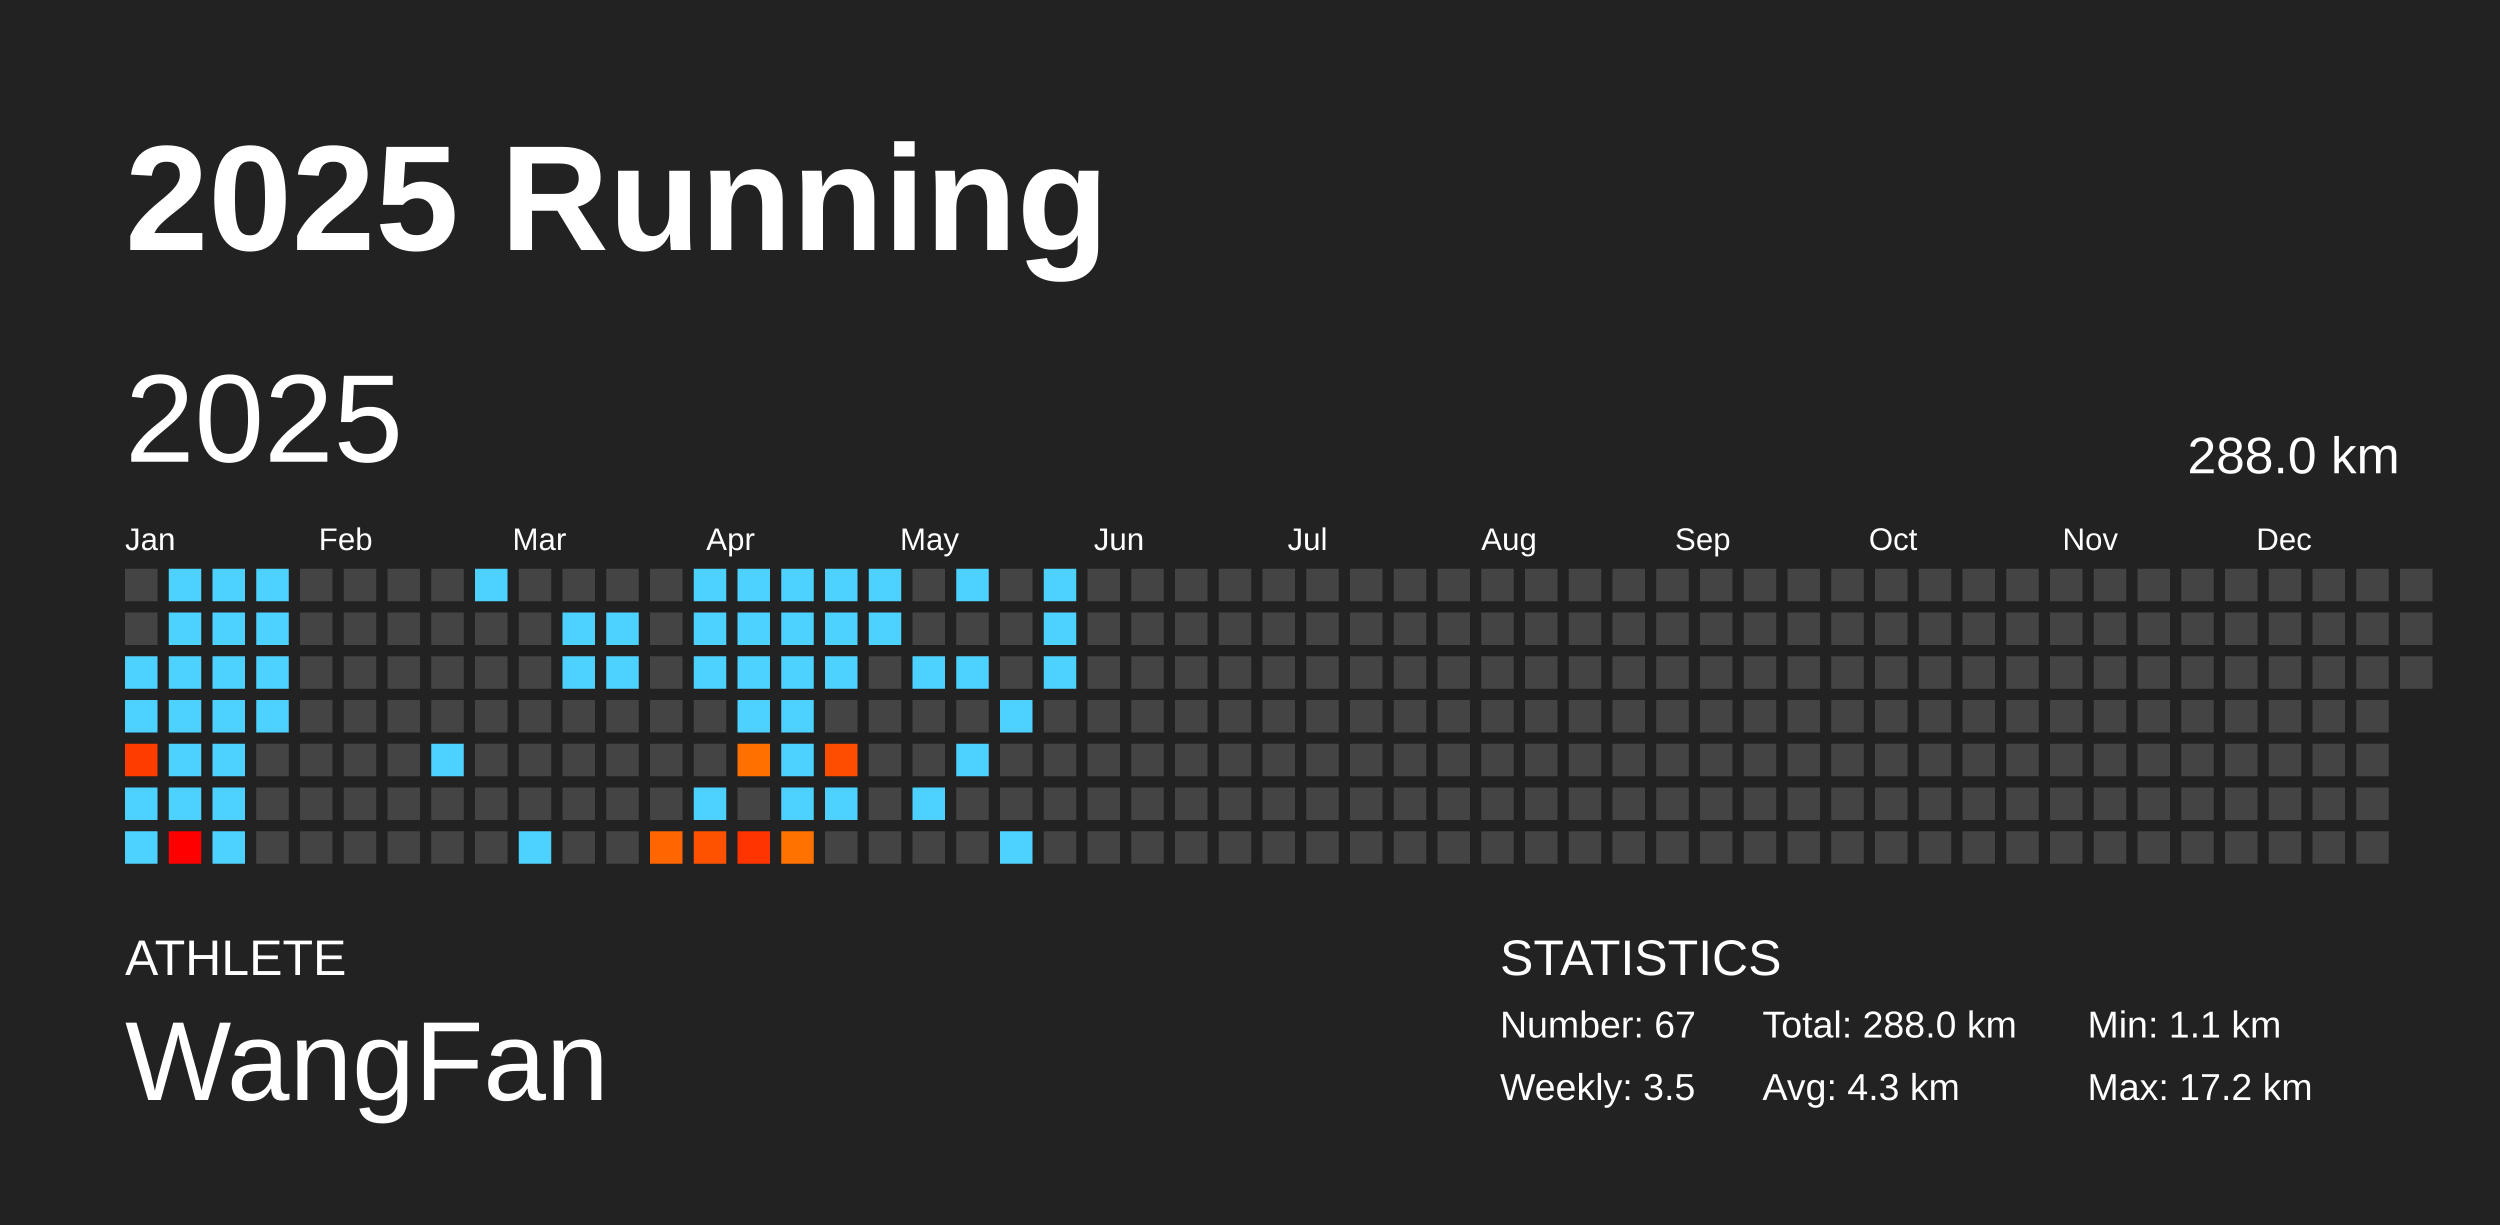
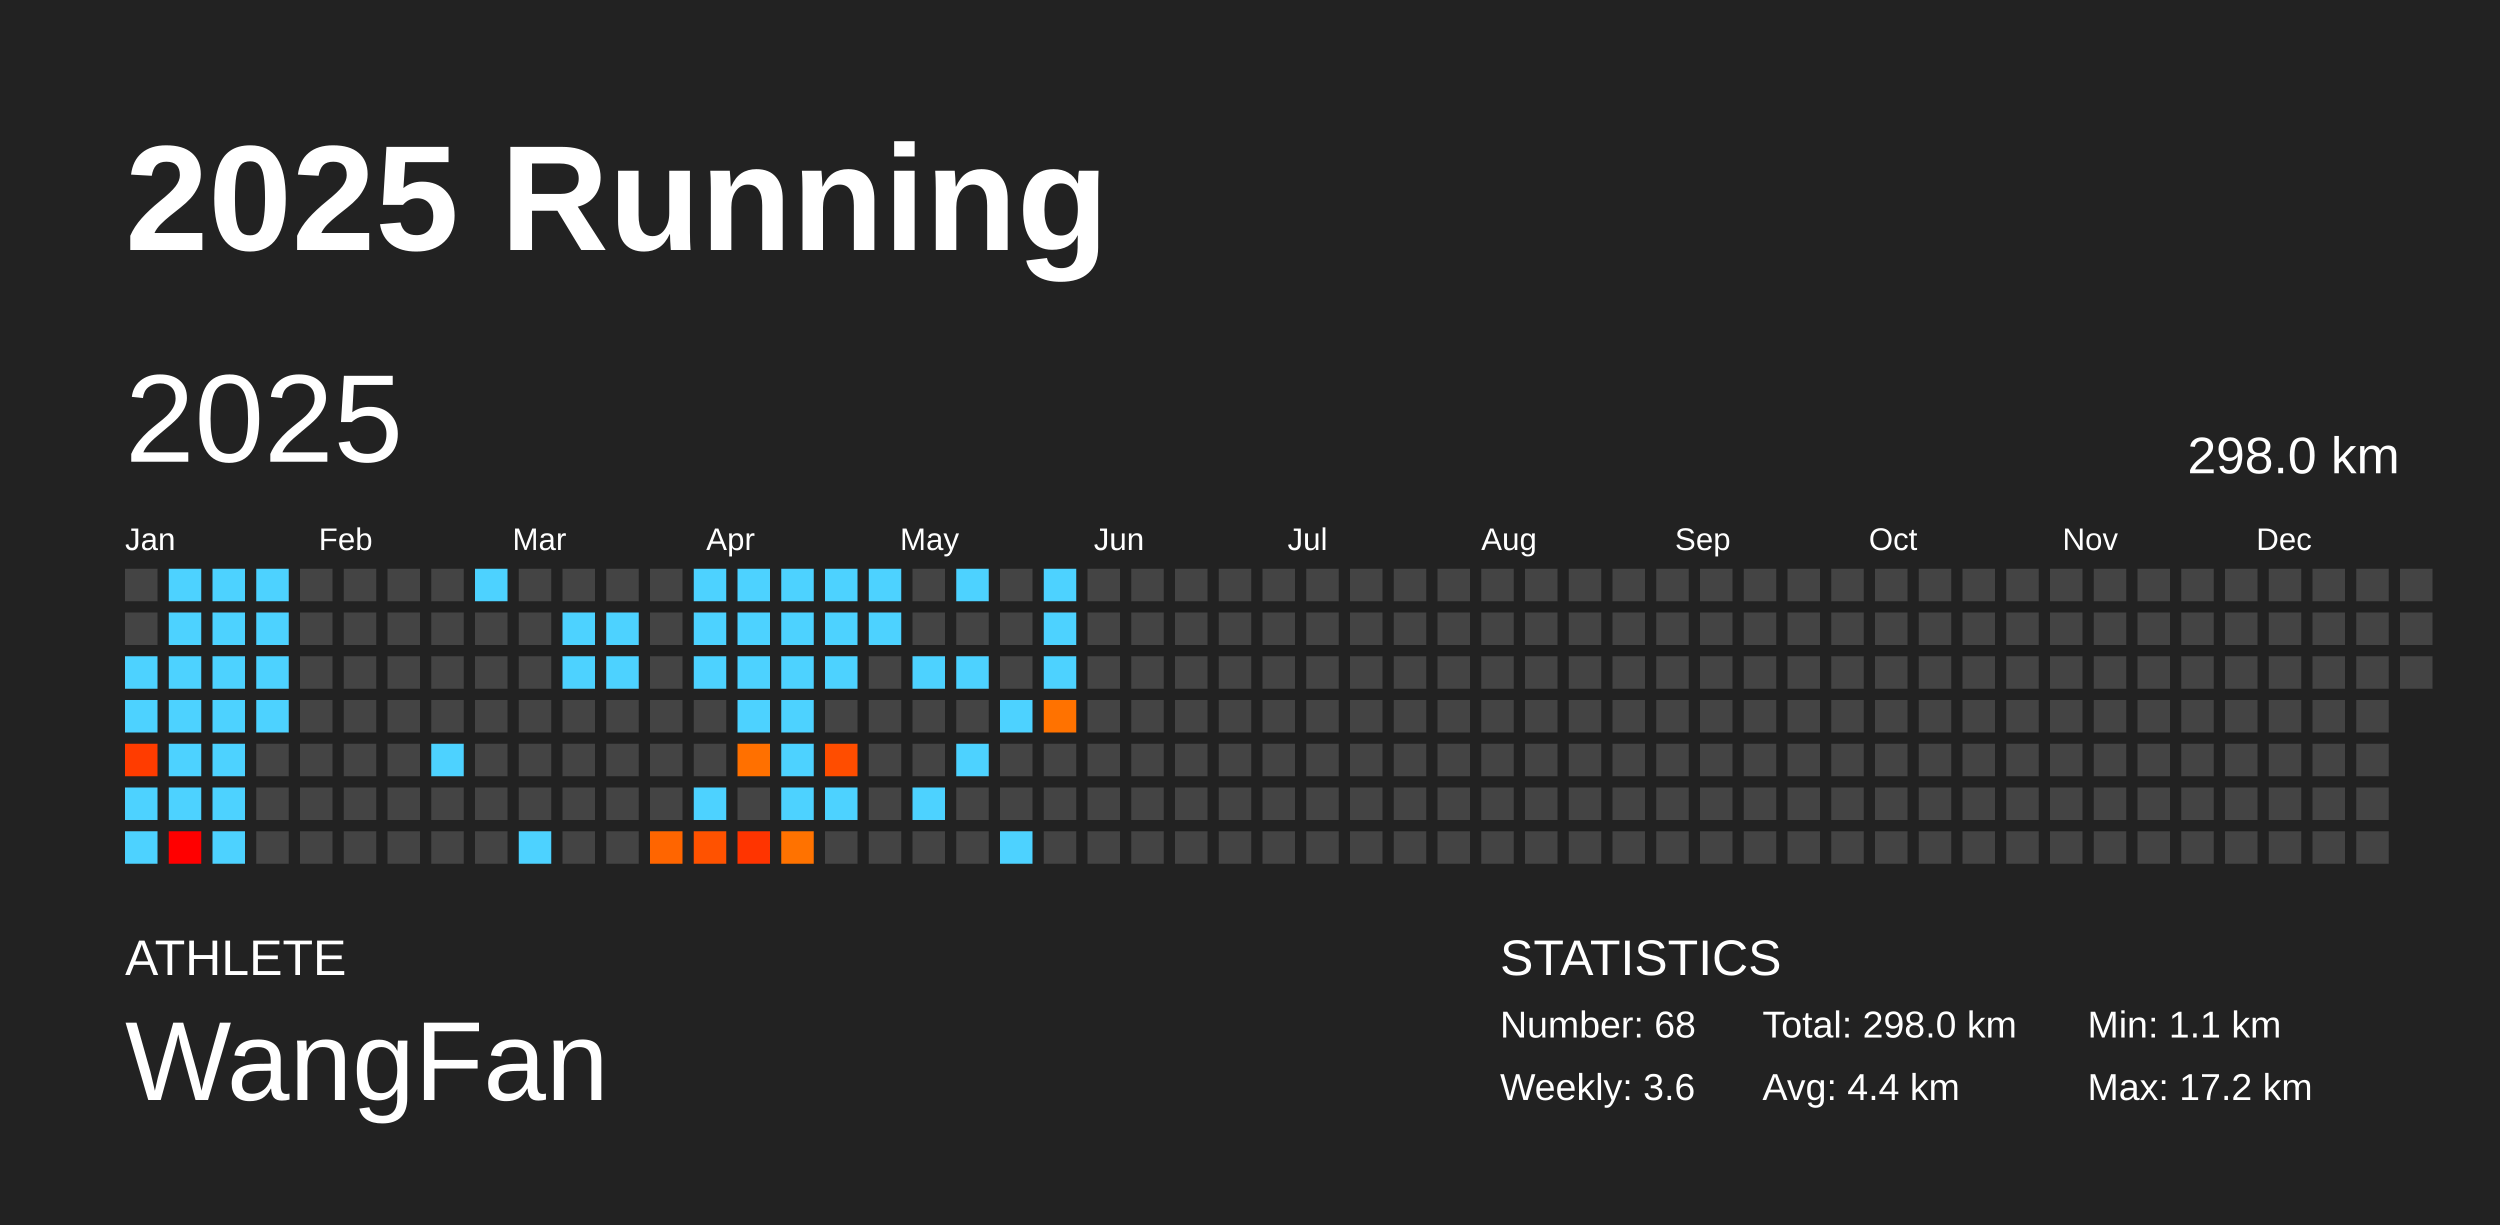
<svg xmlns="http://www.w3.org/2000/svg" baseProfile="full" height="98mm" version="1.1" viewBox="0,0,200,98" width="200mm">
  <defs />
  <rect fill="#222222" height="98" width="200" x="0" y="0" />
  <text fill="#FFFFFF" style="font-size:12px; font-family:Arial; font-weight:bold;" x="10" y="20">2025 Running</text>
  <text fill="#FFFFFF" style="font-size:4px; font-family:Arial" x="10" y="78">ATHLETE</text>
  <text fill="#FFFFFF" style="font-size:9px; font-family:Arial" x="10" y="88">WangFan</text>
  <text fill="#FFFFFF" style="font-size:4px; font-family:Arial" x="120" y="78">STATISTICS</text>
-   <text fill="#FFFFFF" style="font-size:3px; font-family:Arial" x="120" y="83">Number: 67</text>
-   <text fill="#FFFFFF" style="font-size:3px; font-family:Arial" x="120" y="88">Weekly: 3.5</text>
-   <text fill="#FFFFFF" style="font-size:3px; font-family:Arial" x="141" y="83">Total: 288.0 km</text>
-   <text fill="#FFFFFF" style="font-size:3px; font-family:Arial" x="141" y="88">Avg: 4.3 km</text>
+   <text fill="#FFFFFF" style="font-size:3px; font-family:Arial" x="120" y="83">Number: 68</text>
+   <text fill="#FFFFFF" style="font-size:3px; font-family:Arial" x="120" y="88">Weekly: 3.6</text>
+   <text fill="#FFFFFF" style="font-size:3px; font-family:Arial" x="141" y="83">Total: 298.0 km</text>
+   <text fill="#FFFFFF" style="font-size:3px; font-family:Arial" x="141" y="88">Avg: 4.4 km</text>
  <text fill="#FFFFFF" style="font-size:3px; font-family:Arial" x="167" y="83">Min: 1.1 km</text>
  <text fill="#FFFFFF" style="font-size:3px; font-family:Arial" x="167" y="88">Max: 17.2 km</text>
  <text dominant-baseline="hanging" fill="#FFFFFF" style="font-size:10.0px; font-family:Arial;" x="10" y="30">2025</text>
-   <text dominant-baseline="hanging" fill="#FFFFFF" style="font-size:4.125px; font-family:Arial;" x="175" y="35">288.0 km</text>
+   <text dominant-baseline="hanging" fill="#FFFFFF" style="font-size:4.125px; font-family:Arial;" x="175" y="35">298.0 km</text>
  <text fill="#FFFFFF" style="font-size:2.5px; font-family:Arial" x="10.0" y="44">Jan</text>
  <text fill="#FFFFFF" style="font-size:2.5px; font-family:Arial" x="25.5" y="44">Feb</text>
  <text fill="#FFFFFF" style="font-size:2.5px; font-family:Arial" x="41.0" y="44">Mar</text>
  <text fill="#FFFFFF" style="font-size:2.5px; font-family:Arial" x="56.5" y="44">Apr</text>
  <text fill="#FFFFFF" style="font-size:2.5px; font-family:Arial" x="72.0" y="44">May</text>
  <text fill="#FFFFFF" style="font-size:2.5px; font-family:Arial" x="87.5" y="44">Jun</text>
  <text fill="#FFFFFF" style="font-size:2.5px; font-family:Arial" x="103.0" y="44">Jul</text>
  <text fill="#FFFFFF" style="font-size:2.5px; font-family:Arial" x="118.5" y="44">Aug</text>
  <text fill="#FFFFFF" style="font-size:2.5px; font-family:Arial" x="134.0" y="44">Sep</text>
  <text fill="#FFFFFF" style="font-size:2.5px; font-family:Arial" x="149.5" y="44">Oct</text>
  <text fill="#FFFFFF" style="font-size:2.5px; font-family:Arial" x="165.0" y="44">Nov</text>
  <text fill="#FFFFFF" style="font-size:2.5px; font-family:Arial" x="180.5" y="44">Dec</text>
  <rect fill="#444444" height="2.6" width="2.6" x="10.0" y="45.5" />
  <rect fill="#444444" height="2.6" width="2.6" x="10.0" y="49.0" />
  <rect fill="#4dd2ff" height="2.6" width="2.6" x="10.0" y="52.5" />
  <rect fill="#4dd2ff" height="2.6" width="2.6" x="10.0" y="56.0" />
  <rect fill="#ff3c00" height="2.6" width="2.6" x="10.0" y="59.5" />
  <rect fill="#4dd2ff" height="2.6" width="2.6" x="10.0" y="63.0" />
  <rect fill="#4dd2ff" height="2.6" width="2.6" x="10.0" y="66.5" />
  <rect fill="#4dd2ff" height="2.6" width="2.6" x="13.5" y="45.5" />
  <rect fill="#4dd2ff" height="2.6" width="2.6" x="13.5" y="49.0" />
  <rect fill="#4dd2ff" height="2.6" width="2.6" x="13.5" y="52.5" />
  <rect fill="#4dd2ff" height="2.6" width="2.6" x="13.5" y="56.0" />
  <rect fill="#4dd2ff" height="2.6" width="2.6" x="13.5" y="59.5" />
  <rect fill="#4dd2ff" height="2.6" width="2.6" x="13.5" y="63.0" />
  <rect fill="#ff0000" height="2.6" width="2.6" x="13.5" y="66.5" />
  <rect fill="#4dd2ff" height="2.6" width="2.6" x="17.0" y="45.5" />
  <rect fill="#4dd2ff" height="2.6" width="2.6" x="17.0" y="49.0" />
  <rect fill="#4dd2ff" height="2.6" width="2.6" x="17.0" y="52.5" />
  <rect fill="#4dd2ff" height="2.6" width="2.6" x="17.0" y="56.0" />
  <rect fill="#4dd2ff" height="2.6" width="2.6" x="17.0" y="59.5" />
  <rect fill="#4dd2ff" height="2.6" width="2.6" x="17.0" y="63.0" />
  <rect fill="#4dd2ff" height="2.6" width="2.6" x="17.0" y="66.5" />
  <rect fill="#4dd2ff" height="2.6" width="2.6" x="20.5" y="45.5" />
  <rect fill="#4dd2ff" height="2.6" width="2.6" x="20.5" y="49.0" />
  <rect fill="#4dd2ff" height="2.6" width="2.6" x="20.5" y="52.5" />
  <rect fill="#4dd2ff" height="2.6" width="2.6" x="20.5" y="56.0" />
  <rect fill="#444444" height="2.6" width="2.6" x="20.5" y="59.5" />
  <rect fill="#444444" height="2.6" width="2.6" x="20.5" y="63.0" />
  <rect fill="#444444" height="2.6" width="2.6" x="20.5" y="66.5" />
  <rect fill="#444444" height="2.6" width="2.6" x="24.0" y="45.5" />
  <rect fill="#444444" height="2.6" width="2.6" x="24.0" y="49.0" />
  <rect fill="#444444" height="2.6" width="2.6" x="24.0" y="52.5" />
  <rect fill="#444444" height="2.6" width="2.6" x="24.0" y="56.0" />
  <rect fill="#444444" height="2.6" width="2.6" x="24.0" y="59.5" />
  <rect fill="#444444" height="2.6" width="2.6" x="24.0" y="63.0" />
  <rect fill="#444444" height="2.6" width="2.6" x="24.0" y="66.5" />
  <rect fill="#444444" height="2.6" width="2.6" x="27.5" y="45.5" />
  <rect fill="#444444" height="2.6" width="2.6" x="27.5" y="49.0" />
  <rect fill="#444444" height="2.6" width="2.6" x="27.5" y="52.5" />
  <rect fill="#444444" height="2.6" width="2.6" x="27.5" y="56.0" />
  <rect fill="#444444" height="2.6" width="2.6" x="27.5" y="59.5" />
  <rect fill="#444444" height="2.6" width="2.6" x="27.5" y="63.0" />
  <rect fill="#444444" height="2.6" width="2.6" x="27.5" y="66.5" />
  <rect fill="#444444" height="2.6" width="2.6" x="31.0" y="45.5" />
  <rect fill="#444444" height="2.6" width="2.6" x="31.0" y="49.0" />
  <rect fill="#444444" height="2.6" width="2.6" x="31.0" y="52.5" />
  <rect fill="#444444" height="2.6" width="2.6" x="31.0" y="56.0" />
  <rect fill="#444444" height="2.6" width="2.6" x="31.0" y="59.5" />
  <rect fill="#444444" height="2.6" width="2.6" x="31.0" y="63.0" />
  <rect fill="#444444" height="2.6" width="2.6" x="31.0" y="66.5" />
  <rect fill="#444444" height="2.6" width="2.6" x="34.5" y="45.5" />
  <rect fill="#444444" height="2.6" width="2.6" x="34.5" y="49.0" />
  <rect fill="#444444" height="2.6" width="2.6" x="34.5" y="52.5" />
  <rect fill="#444444" height="2.6" width="2.6" x="34.5" y="56.0" />
  <rect fill="#4dd2ff" height="2.6" width="2.6" x="34.5" y="59.5" />
  <rect fill="#444444" height="2.6" width="2.6" x="34.5" y="63.0" />
  <rect fill="#444444" height="2.6" width="2.6" x="34.5" y="66.5" />
  <rect fill="#4dd2ff" height="2.6" width="2.6" x="38.0" y="45.5" />
  <rect fill="#444444" height="2.6" width="2.6" x="38.0" y="49.0" />
  <rect fill="#444444" height="2.6" width="2.6" x="38.0" y="52.5" />
  <rect fill="#444444" height="2.6" width="2.6" x="38.0" y="56.0" />
  <rect fill="#444444" height="2.6" width="2.6" x="38.0" y="59.5" />
  <rect fill="#444444" height="2.6" width="2.6" x="38.0" y="63.0" />
  <rect fill="#444444" height="2.6" width="2.6" x="38.0" y="66.5" />
  <rect fill="#444444" height="2.6" width="2.6" x="41.5" y="45.5" />
  <rect fill="#444444" height="2.6" width="2.6" x="41.5" y="49.0" />
  <rect fill="#444444" height="2.6" width="2.6" x="41.5" y="52.5" />
  <rect fill="#444444" height="2.6" width="2.6" x="41.5" y="56.0" />
  <rect fill="#444444" height="2.6" width="2.6" x="41.5" y="59.5" />
  <rect fill="#444444" height="2.6" width="2.6" x="41.5" y="63.0" />
  <rect fill="#4dd2ff" height="2.6" width="2.6" x="41.5" y="66.5" />
  <rect fill="#444444" height="2.6" width="2.6" x="45.0" y="45.5" />
  <rect fill="#4dd2ff" height="2.6" width="2.6" x="45.0" y="49.0" />
  <rect fill="#4dd2ff" height="2.6" width="2.6" x="45.0" y="52.5" />
  <rect fill="#444444" height="2.6" width="2.6" x="45.0" y="56.0" />
  <rect fill="#444444" height="2.6" width="2.6" x="45.0" y="59.5" />
  <rect fill="#444444" height="2.6" width="2.6" x="45.0" y="63.0" />
  <rect fill="#444444" height="2.6" width="2.6" x="45.0" y="66.5" />
  <rect fill="#444444" height="2.6" width="2.6" x="48.5" y="45.5" />
  <rect fill="#4dd2ff" height="2.6" width="2.6" x="48.5" y="49.0" />
  <rect fill="#4dd2ff" height="2.6" width="2.6" x="48.5" y="52.5" />
  <rect fill="#444444" height="2.6" width="2.6" x="48.5" y="56.0" />
  <rect fill="#444444" height="2.6" width="2.6" x="48.5" y="59.5" />
  <rect fill="#444444" height="2.6" width="2.6" x="48.5" y="63.0" />
  <rect fill="#444444" height="2.6" width="2.6" x="48.5" y="66.5" />
  <rect fill="#444444" height="2.6" width="2.6" x="52.0" y="45.5" />
  <rect fill="#444444" height="2.6" width="2.6" x="52.0" y="49.0" />
  <rect fill="#444444" height="2.6" width="2.6" x="52.0" y="52.5" />
  <rect fill="#444444" height="2.6" width="2.6" x="52.0" y="56.0" />
  <rect fill="#444444" height="2.6" width="2.6" x="52.0" y="59.5" />
  <rect fill="#444444" height="2.6" width="2.6" x="52.0" y="63.0" />
  <rect fill="#ff6500" height="2.6" width="2.6" x="52.0" y="66.5" />
  <rect fill="#4dd2ff" height="2.6" width="2.6" x="55.5" y="45.5" />
  <rect fill="#4dd2ff" height="2.6" width="2.6" x="55.5" y="49.0" />
  <rect fill="#4dd2ff" height="2.6" width="2.6" x="55.5" y="52.5" />
  <rect fill="#444444" height="2.6" width="2.6" x="55.5" y="56.0" />
  <rect fill="#444444" height="2.6" width="2.6" x="55.5" y="59.5" />
  <rect fill="#4dd2ff" height="2.6" width="2.6" x="55.5" y="63.0" />
  <rect fill="#ff5200" height="2.6" width="2.6" x="55.5" y="66.5" />
  <rect fill="#4dd2ff" height="2.6" width="2.6" x="59.0" y="45.5" />
  <rect fill="#4dd2ff" height="2.6" width="2.6" x="59.0" y="49.0" />
  <rect fill="#4dd2ff" height="2.6" width="2.6" x="59.0" y="52.5" />
  <rect fill="#4dd2ff" height="2.6" width="2.6" x="59.0" y="56.0" />
  <rect fill="#ff7000" height="2.6" width="2.6" x="59.0" y="59.5" />
  <rect fill="#444444" height="2.6" width="2.6" x="59.0" y="63.0" />
  <rect fill="#ff3400" height="2.6" width="2.6" x="59.0" y="66.5" />
  <rect fill="#4dd2ff" height="2.6" width="2.6" x="62.5" y="45.5" />
  <rect fill="#4dd2ff" height="2.6" width="2.6" x="62.5" y="49.0" />
  <rect fill="#4dd2ff" height="2.6" width="2.6" x="62.5" y="52.5" />
  <rect fill="#4dd2ff" height="2.6" width="2.6" x="62.5" y="56.0" />
  <rect fill="#4dd2ff" height="2.6" width="2.6" x="62.5" y="59.5" />
  <rect fill="#4dd2ff" height="2.6" width="2.6" x="62.5" y="63.0" />
  <rect fill="#ff7200" height="2.6" width="2.6" x="62.5" y="66.5" />
  <rect fill="#4dd2ff" height="2.6" width="2.6" x="66.0" y="45.5" />
  <rect fill="#4dd2ff" height="2.6" width="2.6" x="66.0" y="49.0" />
  <rect fill="#4dd2ff" height="2.6" width="2.6" x="66.0" y="52.5" />
  <rect fill="#444444" height="2.6" width="2.6" x="66.0" y="56.0" />
  <rect fill="#ff4d00" height="2.6" width="2.6" x="66.0" y="59.5" />
  <rect fill="#4dd2ff" height="2.6" width="2.6" x="66.0" y="63.0" />
  <rect fill="#444444" height="2.6" width="2.6" x="66.0" y="66.5" />
  <rect fill="#4dd2ff" height="2.6" width="2.6" x="69.5" y="45.5" />
  <rect fill="#4dd2ff" height="2.6" width="2.6" x="69.5" y="49.0" />
  <rect fill="#444444" height="2.6" width="2.6" x="69.5" y="52.5" />
  <rect fill="#444444" height="2.6" width="2.6" x="69.5" y="56.0" />
  <rect fill="#444444" height="2.6" width="2.6" x="69.5" y="59.5" />
  <rect fill="#444444" height="2.6" width="2.6" x="69.5" y="63.0" />
  <rect fill="#444444" height="2.6" width="2.6" x="69.5" y="66.5" />
  <rect fill="#444444" height="2.6" width="2.6" x="73.0" y="45.5" />
  <rect fill="#444444" height="2.6" width="2.6" x="73.0" y="49.0" />
  <rect fill="#4dd2ff" height="2.6" width="2.6" x="73.0" y="52.5" />
  <rect fill="#444444" height="2.6" width="2.6" x="73.0" y="56.0" />
  <rect fill="#444444" height="2.6" width="2.6" x="73.0" y="59.5" />
  <rect fill="#4dd2ff" height="2.6" width="2.6" x="73.0" y="63.0" />
  <rect fill="#444444" height="2.6" width="2.6" x="73.0" y="66.5" />
  <rect fill="#4dd2ff" height="2.6" width="2.6" x="76.5" y="45.5" />
  <rect fill="#444444" height="2.6" width="2.6" x="76.5" y="49.0" />
  <rect fill="#4dd2ff" height="2.6" width="2.6" x="76.5" y="52.5" />
  <rect fill="#444444" height="2.6" width="2.6" x="76.5" y="56.0" />
  <rect fill="#4dd2ff" height="2.6" width="2.6" x="76.5" y="59.5" />
  <rect fill="#444444" height="2.6" width="2.6" x="76.5" y="63.0" />
  <rect fill="#444444" height="2.6" width="2.6" x="76.5" y="66.5" />
  <rect fill="#444444" height="2.6" width="2.6" x="80.0" y="45.5" />
  <rect fill="#444444" height="2.6" width="2.6" x="80.0" y="49.0" />
  <rect fill="#444444" height="2.6" width="2.6" x="80.0" y="52.5" />
  <rect fill="#4dd2ff" height="2.6" width="2.6" x="80.0" y="56.0" />
  <rect fill="#444444" height="2.6" width="2.6" x="80.0" y="59.5" />
  <rect fill="#444444" height="2.6" width="2.6" x="80.0" y="63.0" />
  <rect fill="#4dd2ff" height="2.6" width="2.6" x="80.0" y="66.5" />
  <rect fill="#4dd2ff" height="2.6" width="2.6" x="83.5" y="45.5" />
  <rect fill="#4dd2ff" height="2.6" width="2.6" x="83.5" y="49.0" />
  <rect fill="#4dd2ff" height="2.6" width="2.6" x="83.5" y="52.5" />
-   <rect fill="#444444" height="2.6" width="2.6" x="83.5" y="56.0" />
+   <rect fill="#ff7200" height="2.6" width="2.6" x="83.5" y="56.0" />
  <rect fill="#444444" height="2.6" width="2.6" x="83.5" y="59.5" />
  <rect fill="#444444" height="2.6" width="2.6" x="83.5" y="63.0" />
  <rect fill="#444444" height="2.6" width="2.6" x="83.5" y="66.5" />
  <rect fill="#444444" height="2.6" width="2.6" x="87.0" y="45.5" />
  <rect fill="#444444" height="2.6" width="2.6" x="87.0" y="49.0" />
  <rect fill="#444444" height="2.6" width="2.6" x="87.0" y="52.5" />
  <rect fill="#444444" height="2.6" width="2.6" x="87.0" y="56.0" />
  <rect fill="#444444" height="2.6" width="2.6" x="87.0" y="59.5" />
  <rect fill="#444444" height="2.6" width="2.6" x="87.0" y="63.0" />
  <rect fill="#444444" height="2.6" width="2.6" x="87.0" y="66.5" />
  <rect fill="#444444" height="2.6" width="2.6" x="90.5" y="45.5" />
  <rect fill="#444444" height="2.6" width="2.6" x="90.5" y="49.0" />
  <rect fill="#444444" height="2.6" width="2.6" x="90.5" y="52.5" />
  <rect fill="#444444" height="2.6" width="2.6" x="90.5" y="56.0" />
  <rect fill="#444444" height="2.6" width="2.6" x="90.5" y="59.5" />
  <rect fill="#444444" height="2.6" width="2.6" x="90.5" y="63.0" />
  <rect fill="#444444" height="2.6" width="2.6" x="90.5" y="66.5" />
  <rect fill="#444444" height="2.6" width="2.6" x="94.0" y="45.5" />
  <rect fill="#444444" height="2.6" width="2.6" x="94.0" y="49.0" />
  <rect fill="#444444" height="2.6" width="2.6" x="94.0" y="52.5" />
  <rect fill="#444444" height="2.6" width="2.6" x="94.0" y="56.0" />
  <rect fill="#444444" height="2.6" width="2.6" x="94.0" y="59.5" />
  <rect fill="#444444" height="2.6" width="2.6" x="94.0" y="63.0" />
  <rect fill="#444444" height="2.6" width="2.6" x="94.0" y="66.5" />
  <rect fill="#444444" height="2.6" width="2.6" x="97.5" y="45.5" />
  <rect fill="#444444" height="2.6" width="2.6" x="97.5" y="49.0" />
  <rect fill="#444444" height="2.6" width="2.6" x="97.5" y="52.5" />
  <rect fill="#444444" height="2.6" width="2.6" x="97.5" y="56.0" />
  <rect fill="#444444" height="2.6" width="2.6" x="97.5" y="59.5" />
  <rect fill="#444444" height="2.6" width="2.6" x="97.5" y="63.0" />
  <rect fill="#444444" height="2.6" width="2.6" x="97.5" y="66.5" />
  <rect fill="#444444" height="2.6" width="2.6" x="101.0" y="45.5" />
  <rect fill="#444444" height="2.6" width="2.6" x="101.0" y="49.0" />
  <rect fill="#444444" height="2.6" width="2.6" x="101.0" y="52.5" />
  <rect fill="#444444" height="2.6" width="2.6" x="101.0" y="56.0" />
  <rect fill="#444444" height="2.6" width="2.6" x="101.0" y="59.5" />
  <rect fill="#444444" height="2.6" width="2.6" x="101.0" y="63.0" />
  <rect fill="#444444" height="2.6" width="2.6" x="101.0" y="66.5" />
  <rect fill="#444444" height="2.6" width="2.6" x="104.5" y="45.5" />
  <rect fill="#444444" height="2.6" width="2.6" x="104.5" y="49.0" />
  <rect fill="#444444" height="2.6" width="2.6" x="104.5" y="52.5" />
  <rect fill="#444444" height="2.6" width="2.6" x="104.5" y="56.0" />
  <rect fill="#444444" height="2.6" width="2.6" x="104.5" y="59.5" />
  <rect fill="#444444" height="2.6" width="2.6" x="104.5" y="63.0" />
  <rect fill="#444444" height="2.6" width="2.6" x="104.5" y="66.5" />
  <rect fill="#444444" height="2.6" width="2.6" x="108.0" y="45.5" />
  <rect fill="#444444" height="2.6" width="2.6" x="108.0" y="49.0" />
  <rect fill="#444444" height="2.6" width="2.6" x="108.0" y="52.5" />
  <rect fill="#444444" height="2.6" width="2.6" x="108.0" y="56.0" />
  <rect fill="#444444" height="2.6" width="2.6" x="108.0" y="59.5" />
  <rect fill="#444444" height="2.6" width="2.6" x="108.0" y="63.0" />
  <rect fill="#444444" height="2.6" width="2.6" x="108.0" y="66.5" />
  <rect fill="#444444" height="2.6" width="2.6" x="111.5" y="45.5" />
  <rect fill="#444444" height="2.6" width="2.6" x="111.5" y="49.0" />
  <rect fill="#444444" height="2.6" width="2.6" x="111.5" y="52.5" />
  <rect fill="#444444" height="2.6" width="2.6" x="111.5" y="56.0" />
  <rect fill="#444444" height="2.6" width="2.6" x="111.5" y="59.5" />
  <rect fill="#444444" height="2.6" width="2.6" x="111.5" y="63.0" />
  <rect fill="#444444" height="2.6" width="2.6" x="111.5" y="66.5" />
  <rect fill="#444444" height="2.6" width="2.6" x="115.0" y="45.5" />
  <rect fill="#444444" height="2.6" width="2.6" x="115.0" y="49.0" />
  <rect fill="#444444" height="2.6" width="2.6" x="115.0" y="52.5" />
  <rect fill="#444444" height="2.6" width="2.6" x="115.0" y="56.0" />
  <rect fill="#444444" height="2.6" width="2.6" x="115.0" y="59.5" />
  <rect fill="#444444" height="2.6" width="2.6" x="115.0" y="63.0" />
  <rect fill="#444444" height="2.6" width="2.6" x="115.0" y="66.5" />
  <rect fill="#444444" height="2.6" width="2.6" x="118.5" y="45.5" />
  <rect fill="#444444" height="2.6" width="2.6" x="118.5" y="49.0" />
  <rect fill="#444444" height="2.6" width="2.6" x="118.5" y="52.5" />
  <rect fill="#444444" height="2.6" width="2.6" x="118.5" y="56.0" />
  <rect fill="#444444" height="2.6" width="2.6" x="118.5" y="59.5" />
  <rect fill="#444444" height="2.6" width="2.6" x="118.5" y="63.0" />
  <rect fill="#444444" height="2.6" width="2.6" x="118.5" y="66.5" />
  <rect fill="#444444" height="2.6" width="2.6" x="122.0" y="45.5" />
  <rect fill="#444444" height="2.6" width="2.6" x="122.0" y="49.0" />
  <rect fill="#444444" height="2.6" width="2.6" x="122.0" y="52.5" />
  <rect fill="#444444" height="2.6" width="2.6" x="122.0" y="56.0" />
  <rect fill="#444444" height="2.6" width="2.6" x="122.0" y="59.5" />
  <rect fill="#444444" height="2.6" width="2.6" x="122.0" y="63.0" />
  <rect fill="#444444" height="2.6" width="2.6" x="122.0" y="66.5" />
  <rect fill="#444444" height="2.6" width="2.6" x="125.5" y="45.5" />
  <rect fill="#444444" height="2.6" width="2.6" x="125.5" y="49.0" />
  <rect fill="#444444" height="2.6" width="2.6" x="125.5" y="52.5" />
  <rect fill="#444444" height="2.6" width="2.6" x="125.5" y="56.0" />
  <rect fill="#444444" height="2.6" width="2.6" x="125.5" y="59.5" />
  <rect fill="#444444" height="2.6" width="2.6" x="125.5" y="63.0" />
  <rect fill="#444444" height="2.6" width="2.6" x="125.5" y="66.5" />
  <rect fill="#444444" height="2.6" width="2.6" x="129.0" y="45.5" />
  <rect fill="#444444" height="2.6" width="2.6" x="129.0" y="49.0" />
  <rect fill="#444444" height="2.6" width="2.6" x="129.0" y="52.5" />
  <rect fill="#444444" height="2.6" width="2.6" x="129.0" y="56.0" />
  <rect fill="#444444" height="2.6" width="2.6" x="129.0" y="59.5" />
  <rect fill="#444444" height="2.6" width="2.6" x="129.0" y="63.0" />
  <rect fill="#444444" height="2.6" width="2.6" x="129.0" y="66.5" />
  <rect fill="#444444" height="2.6" width="2.6" x="132.5" y="45.5" />
  <rect fill="#444444" height="2.6" width="2.6" x="132.5" y="49.0" />
  <rect fill="#444444" height="2.6" width="2.6" x="132.5" y="52.5" />
  <rect fill="#444444" height="2.6" width="2.6" x="132.5" y="56.0" />
  <rect fill="#444444" height="2.6" width="2.6" x="132.5" y="59.5" />
  <rect fill="#444444" height="2.6" width="2.6" x="132.5" y="63.0" />
  <rect fill="#444444" height="2.6" width="2.6" x="132.5" y="66.5" />
  <rect fill="#444444" height="2.6" width="2.6" x="136.0" y="45.5" />
  <rect fill="#444444" height="2.6" width="2.6" x="136.0" y="49.0" />
  <rect fill="#444444" height="2.6" width="2.6" x="136.0" y="52.5" />
  <rect fill="#444444" height="2.6" width="2.6" x="136.0" y="56.0" />
  <rect fill="#444444" height="2.6" width="2.6" x="136.0" y="59.5" />
  <rect fill="#444444" height="2.6" width="2.6" x="136.0" y="63.0" />
  <rect fill="#444444" height="2.6" width="2.6" x="136.0" y="66.5" />
  <rect fill="#444444" height="2.6" width="2.6" x="139.5" y="45.5" />
  <rect fill="#444444" height="2.6" width="2.6" x="139.5" y="49.0" />
  <rect fill="#444444" height="2.6" width="2.6" x="139.5" y="52.5" />
  <rect fill="#444444" height="2.6" width="2.6" x="139.5" y="56.0" />
  <rect fill="#444444" height="2.6" width="2.6" x="139.5" y="59.5" />
  <rect fill="#444444" height="2.6" width="2.6" x="139.5" y="63.0" />
  <rect fill="#444444" height="2.6" width="2.6" x="139.5" y="66.5" />
  <rect fill="#444444" height="2.6" width="2.6" x="143.0" y="45.5" />
  <rect fill="#444444" height="2.6" width="2.6" x="143.0" y="49.0" />
  <rect fill="#444444" height="2.6" width="2.6" x="143.0" y="52.5" />
  <rect fill="#444444" height="2.6" width="2.6" x="143.0" y="56.0" />
  <rect fill="#444444" height="2.6" width="2.6" x="143.0" y="59.5" />
  <rect fill="#444444" height="2.6" width="2.6" x="143.0" y="63.0" />
  <rect fill="#444444" height="2.6" width="2.6" x="143.0" y="66.5" />
  <rect fill="#444444" height="2.6" width="2.6" x="146.5" y="45.5" />
  <rect fill="#444444" height="2.6" width="2.6" x="146.5" y="49.0" />
  <rect fill="#444444" height="2.6" width="2.6" x="146.5" y="52.5" />
  <rect fill="#444444" height="2.6" width="2.6" x="146.5" y="56.0" />
  <rect fill="#444444" height="2.6" width="2.6" x="146.5" y="59.5" />
  <rect fill="#444444" height="2.6" width="2.6" x="146.5" y="63.0" />
  <rect fill="#444444" height="2.6" width="2.6" x="146.5" y="66.5" />
  <rect fill="#444444" height="2.6" width="2.6" x="150.0" y="45.5" />
  <rect fill="#444444" height="2.6" width="2.6" x="150.0" y="49.0" />
  <rect fill="#444444" height="2.6" width="2.6" x="150.0" y="52.5" />
  <rect fill="#444444" height="2.6" width="2.6" x="150.0" y="56.0" />
  <rect fill="#444444" height="2.6" width="2.6" x="150.0" y="59.5" />
  <rect fill="#444444" height="2.6" width="2.6" x="150.0" y="63.0" />
  <rect fill="#444444" height="2.6" width="2.6" x="150.0" y="66.5" />
  <rect fill="#444444" height="2.6" width="2.6" x="153.5" y="45.5" />
  <rect fill="#444444" height="2.6" width="2.6" x="153.5" y="49.0" />
  <rect fill="#444444" height="2.6" width="2.6" x="153.5" y="52.5" />
  <rect fill="#444444" height="2.6" width="2.6" x="153.5" y="56.0" />
  <rect fill="#444444" height="2.6" width="2.6" x="153.5" y="59.5" />
  <rect fill="#444444" height="2.6" width="2.6" x="153.5" y="63.0" />
  <rect fill="#444444" height="2.6" width="2.6" x="153.5" y="66.5" />
  <rect fill="#444444" height="2.6" width="2.6" x="157.0" y="45.5" />
  <rect fill="#444444" height="2.6" width="2.6" x="157.0" y="49.0" />
  <rect fill="#444444" height="2.6" width="2.6" x="157.0" y="52.5" />
  <rect fill="#444444" height="2.6" width="2.6" x="157.0" y="56.0" />
  <rect fill="#444444" height="2.6" width="2.6" x="157.0" y="59.5" />
  <rect fill="#444444" height="2.6" width="2.6" x="157.0" y="63.0" />
  <rect fill="#444444" height="2.6" width="2.6" x="157.0" y="66.5" />
  <rect fill="#444444" height="2.6" width="2.6" x="160.5" y="45.5" />
  <rect fill="#444444" height="2.6" width="2.6" x="160.5" y="49.0" />
  <rect fill="#444444" height="2.6" width="2.6" x="160.5" y="52.5" />
  <rect fill="#444444" height="2.6" width="2.6" x="160.5" y="56.0" />
  <rect fill="#444444" height="2.6" width="2.6" x="160.5" y="59.5" />
  <rect fill="#444444" height="2.6" width="2.6" x="160.5" y="63.0" />
  <rect fill="#444444" height="2.6" width="2.6" x="160.5" y="66.5" />
  <rect fill="#444444" height="2.6" width="2.6" x="164.0" y="45.5" />
  <rect fill="#444444" height="2.6" width="2.6" x="164.0" y="49.0" />
  <rect fill="#444444" height="2.6" width="2.6" x="164.0" y="52.5" />
  <rect fill="#444444" height="2.6" width="2.6" x="164.0" y="56.0" />
  <rect fill="#444444" height="2.6" width="2.6" x="164.0" y="59.5" />
  <rect fill="#444444" height="2.6" width="2.6" x="164.0" y="63.0" />
  <rect fill="#444444" height="2.6" width="2.6" x="164.0" y="66.5" />
  <rect fill="#444444" height="2.6" width="2.6" x="167.5" y="45.5" />
  <rect fill="#444444" height="2.6" width="2.6" x="167.5" y="49.0" />
  <rect fill="#444444" height="2.6" width="2.6" x="167.5" y="52.5" />
  <rect fill="#444444" height="2.6" width="2.6" x="167.5" y="56.0" />
  <rect fill="#444444" height="2.6" width="2.6" x="167.5" y="59.5" />
  <rect fill="#444444" height="2.6" width="2.6" x="167.5" y="63.0" />
  <rect fill="#444444" height="2.6" width="2.6" x="167.5" y="66.5" />
  <rect fill="#444444" height="2.6" width="2.6" x="171.0" y="45.5" />
  <rect fill="#444444" height="2.6" width="2.6" x="171.0" y="49.0" />
  <rect fill="#444444" height="2.6" width="2.6" x="171.0" y="52.5" />
  <rect fill="#444444" height="2.6" width="2.6" x="171.0" y="56.0" />
  <rect fill="#444444" height="2.6" width="2.6" x="171.0" y="59.5" />
  <rect fill="#444444" height="2.6" width="2.6" x="171.0" y="63.0" />
  <rect fill="#444444" height="2.6" width="2.6" x="171.0" y="66.5" />
  <rect fill="#444444" height="2.6" width="2.6" x="174.5" y="45.5" />
  <rect fill="#444444" height="2.6" width="2.6" x="174.5" y="49.0" />
  <rect fill="#444444" height="2.6" width="2.6" x="174.5" y="52.5" />
  <rect fill="#444444" height="2.6" width="2.6" x="174.5" y="56.0" />
  <rect fill="#444444" height="2.6" width="2.6" x="174.5" y="59.5" />
  <rect fill="#444444" height="2.6" width="2.6" x="174.5" y="63.0" />
  <rect fill="#444444" height="2.6" width="2.6" x="174.5" y="66.5" />
  <rect fill="#444444" height="2.6" width="2.6" x="178.0" y="45.5" />
  <rect fill="#444444" height="2.6" width="2.6" x="178.0" y="49.0" />
  <rect fill="#444444" height="2.6" width="2.6" x="178.0" y="52.5" />
  <rect fill="#444444" height="2.6" width="2.6" x="178.0" y="56.0" />
  <rect fill="#444444" height="2.6" width="2.6" x="178.0" y="59.5" />
  <rect fill="#444444" height="2.6" width="2.6" x="178.0" y="63.0" />
  <rect fill="#444444" height="2.6" width="2.6" x="178.0" y="66.5" />
  <rect fill="#444444" height="2.6" width="2.6" x="181.5" y="45.5" />
  <rect fill="#444444" height="2.6" width="2.6" x="181.5" y="49.0" />
  <rect fill="#444444" height="2.6" width="2.6" x="181.5" y="52.5" />
  <rect fill="#444444" height="2.6" width="2.6" x="181.5" y="56.0" />
  <rect fill="#444444" height="2.6" width="2.6" x="181.5" y="59.5" />
  <rect fill="#444444" height="2.6" width="2.6" x="181.5" y="63.0" />
  <rect fill="#444444" height="2.6" width="2.6" x="181.5" y="66.5" />
  <rect fill="#444444" height="2.6" width="2.6" x="185.0" y="45.5" />
  <rect fill="#444444" height="2.6" width="2.6" x="185.0" y="49.0" />
  <rect fill="#444444" height="2.6" width="2.6" x="185.0" y="52.5" />
  <rect fill="#444444" height="2.6" width="2.6" x="185.0" y="56.0" />
  <rect fill="#444444" height="2.6" width="2.6" x="185.0" y="59.5" />
  <rect fill="#444444" height="2.6" width="2.6" x="185.0" y="63.0" />
  <rect fill="#444444" height="2.6" width="2.6" x="185.0" y="66.5" />
  <rect fill="#444444" height="2.6" width="2.6" x="188.5" y="45.5" />
  <rect fill="#444444" height="2.6" width="2.6" x="188.5" y="49.0" />
  <rect fill="#444444" height="2.6" width="2.6" x="188.5" y="52.5" />
  <rect fill="#444444" height="2.6" width="2.6" x="188.5" y="56.0" />
  <rect fill="#444444" height="2.6" width="2.6" x="188.5" y="59.5" />
  <rect fill="#444444" height="2.6" width="2.6" x="188.5" y="63.0" />
  <rect fill="#444444" height="2.6" width="2.6" x="188.5" y="66.5" />
  <rect fill="#444444" height="2.6" width="2.6" x="192.0" y="45.5" />
  <rect fill="#444444" height="2.6" width="2.6" x="192.0" y="49.0" />
  <rect fill="#444444" height="2.6" width="2.6" x="192.0" y="52.5" />
</svg>
